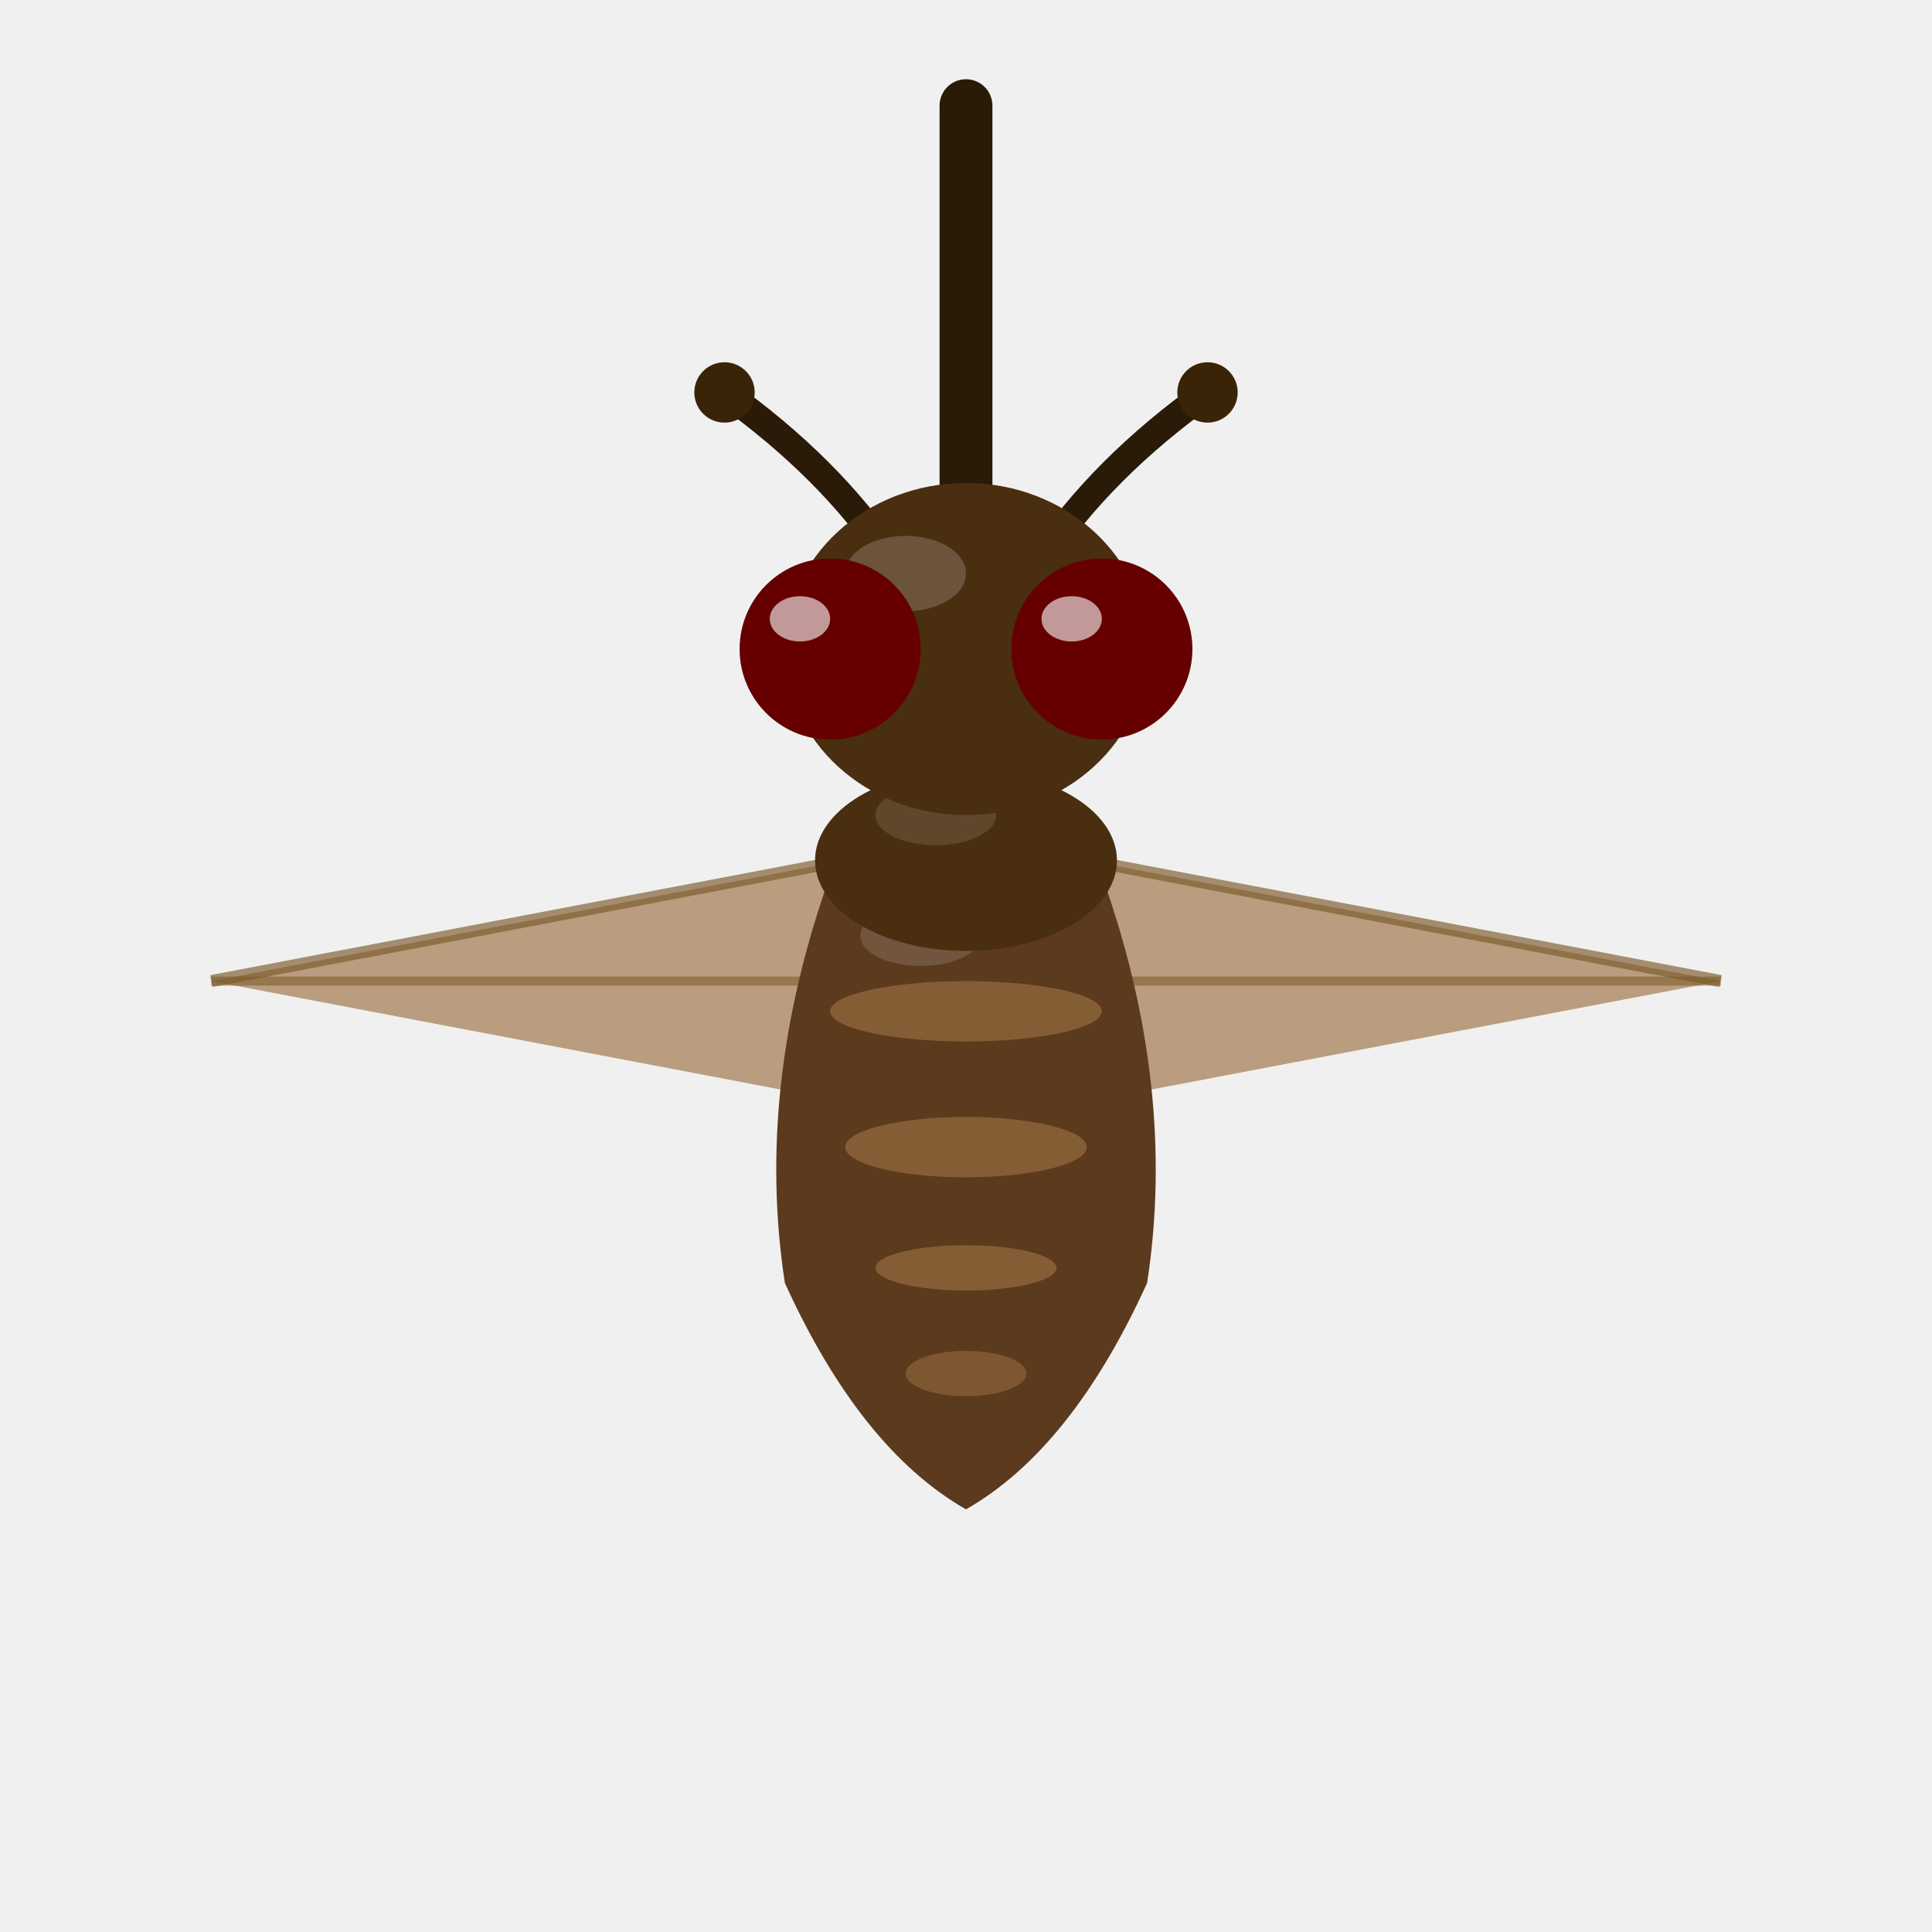
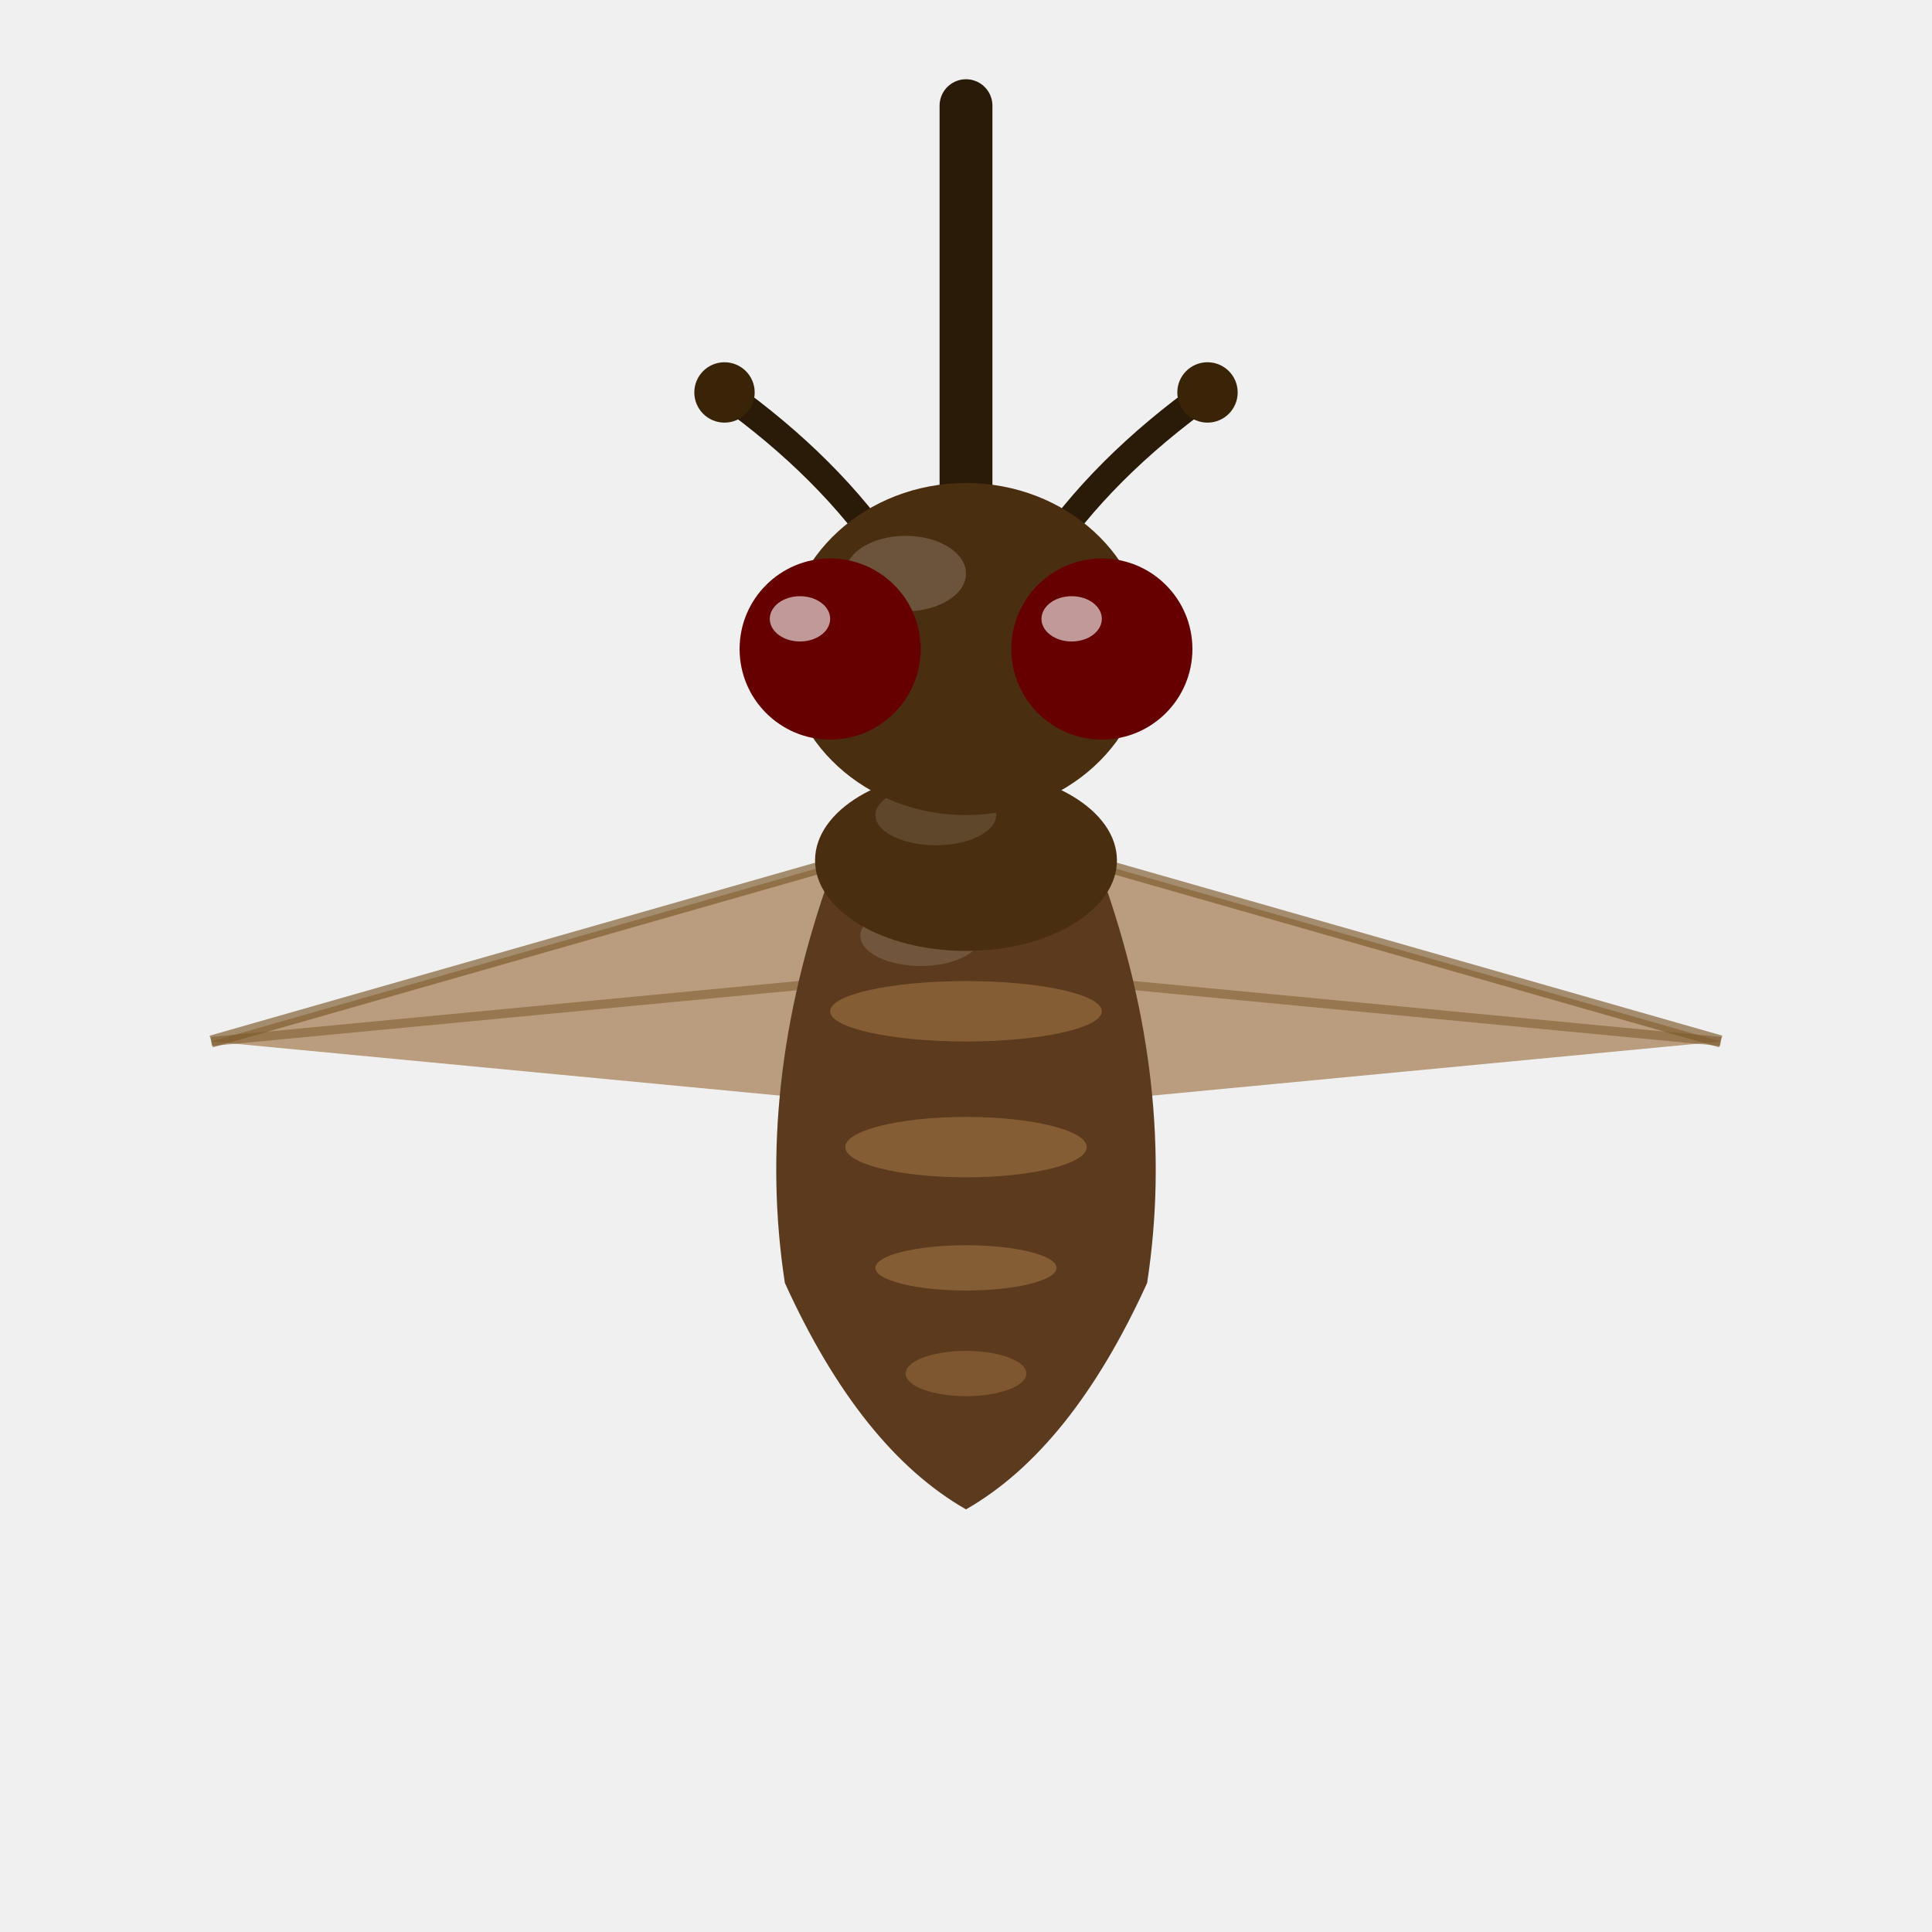
<svg xmlns="http://www.w3.org/2000/svg" width="128" height="128" viewBox="0 0 128 128">
-   <path d="M 56 57 L 14 65 L 56 73 Z" fill="#9B7040" opacity="0.65" />
-   <line x1="56" y1="57" x2="14" y2="65" stroke="#7A5828" stroke-width="0.8" opacity="0.65" />
-   <line x1="56" y1="65" x2="14" y2="65" stroke="#7A5828" stroke-width="0.6" opacity="0.55" />
-   <path d="M 72 57 L 114 65 L 72 73 Z" fill="#9B7040" opacity="0.65" />
-   <line x1="72" y1="57" x2="114" y2="65" stroke="#7A5828" stroke-width="0.8" opacity="0.65" />
-   <line x1="72" y1="65" x2="114" y2="65" stroke="#7A5828" stroke-width="0.6" opacity="0.55" />
+   <path d="M 56 57 L 14 69 L 56 73 Z" fill="#9B7040" opacity="0.65" />
+   <line x1="56" y1="57" x2="14" y2="69" stroke="#7A5828" stroke-width="0.8" opacity="0.65" />
+   <line x1="56" y1="65" x2="14" y2="69" stroke="#7A5828" stroke-width="0.6" opacity="0.55" />
+   <path d="M 72 57 L 114 69 L 72 73 Z" fill="#9B7040" opacity="0.65" />
+   <line x1="72" y1="57" x2="114" y2="69" stroke="#7A5828" stroke-width="0.8" opacity="0.65" />
+   <line x1="72" y1="65" x2="114" y2="69" stroke="#7A5828" stroke-width="0.6" opacity="0.55" />
  <path d="M 59 37 Q 55 31 48 26" stroke="#2A1A08" stroke-width="1.8" stroke-linecap="round" fill="none" />
  <path d="M 69 37 Q 73 31 80 26" stroke="#2A1A08" stroke-width="1.8" stroke-linecap="round" fill="none" />
  <circle cx="48" cy="26" r="2" fill="#3A2408" />
  <circle cx="80" cy="26" r="2" fill="#3A2408" />
  <path d="M 55 58 Q 50 72 52 85 Q 57 96 64 100 Q 71 96 76 85 Q 78 72 73 58 Z" fill="#5C3A1E" />
  <ellipse cx="64" cy="67" rx="9" ry="2" fill="#9B7040" opacity="0.65" />
  <ellipse cx="64" cy="76" rx="8" ry="2" fill="#9B7040" opacity="0.65" />
  <ellipse cx="64" cy="84" rx="6" ry="1.5" fill="#9B7040" opacity="0.65" />
  <ellipse cx="64" cy="91" rx="4" ry="1.5" fill="#9B7040" opacity="0.55" />
  <ellipse cx="61" cy="62" rx="4" ry="2" fill="white" opacity="0.14" />
  <ellipse cx="64" cy="57" rx="10" ry="6" fill="#4A2E10" />
  <ellipse cx="62" cy="54" rx="4" ry="2" fill="white" opacity="0.12" />
  <path d="M 64 34 L 64 7" stroke="#2A1A08" stroke-width="3.5" stroke-linecap="round" fill="none" />
  <ellipse cx="64" cy="43" rx="12" ry="11" fill="#4A2E10" />
  <ellipse cx="60" cy="38" rx="4" ry="2.5" fill="white" opacity="0.18" />
  <circle cx="55" cy="43" r="6" fill="#660000" />
  <circle cx="73" cy="43" r="6" fill="#660000" />
  <ellipse cx="53" cy="41" rx="2" ry="1.5" fill="white" opacity="0.60" />
  <ellipse cx="71" cy="41" rx="2" ry="1.5" fill="white" opacity="0.60" />
</svg>
